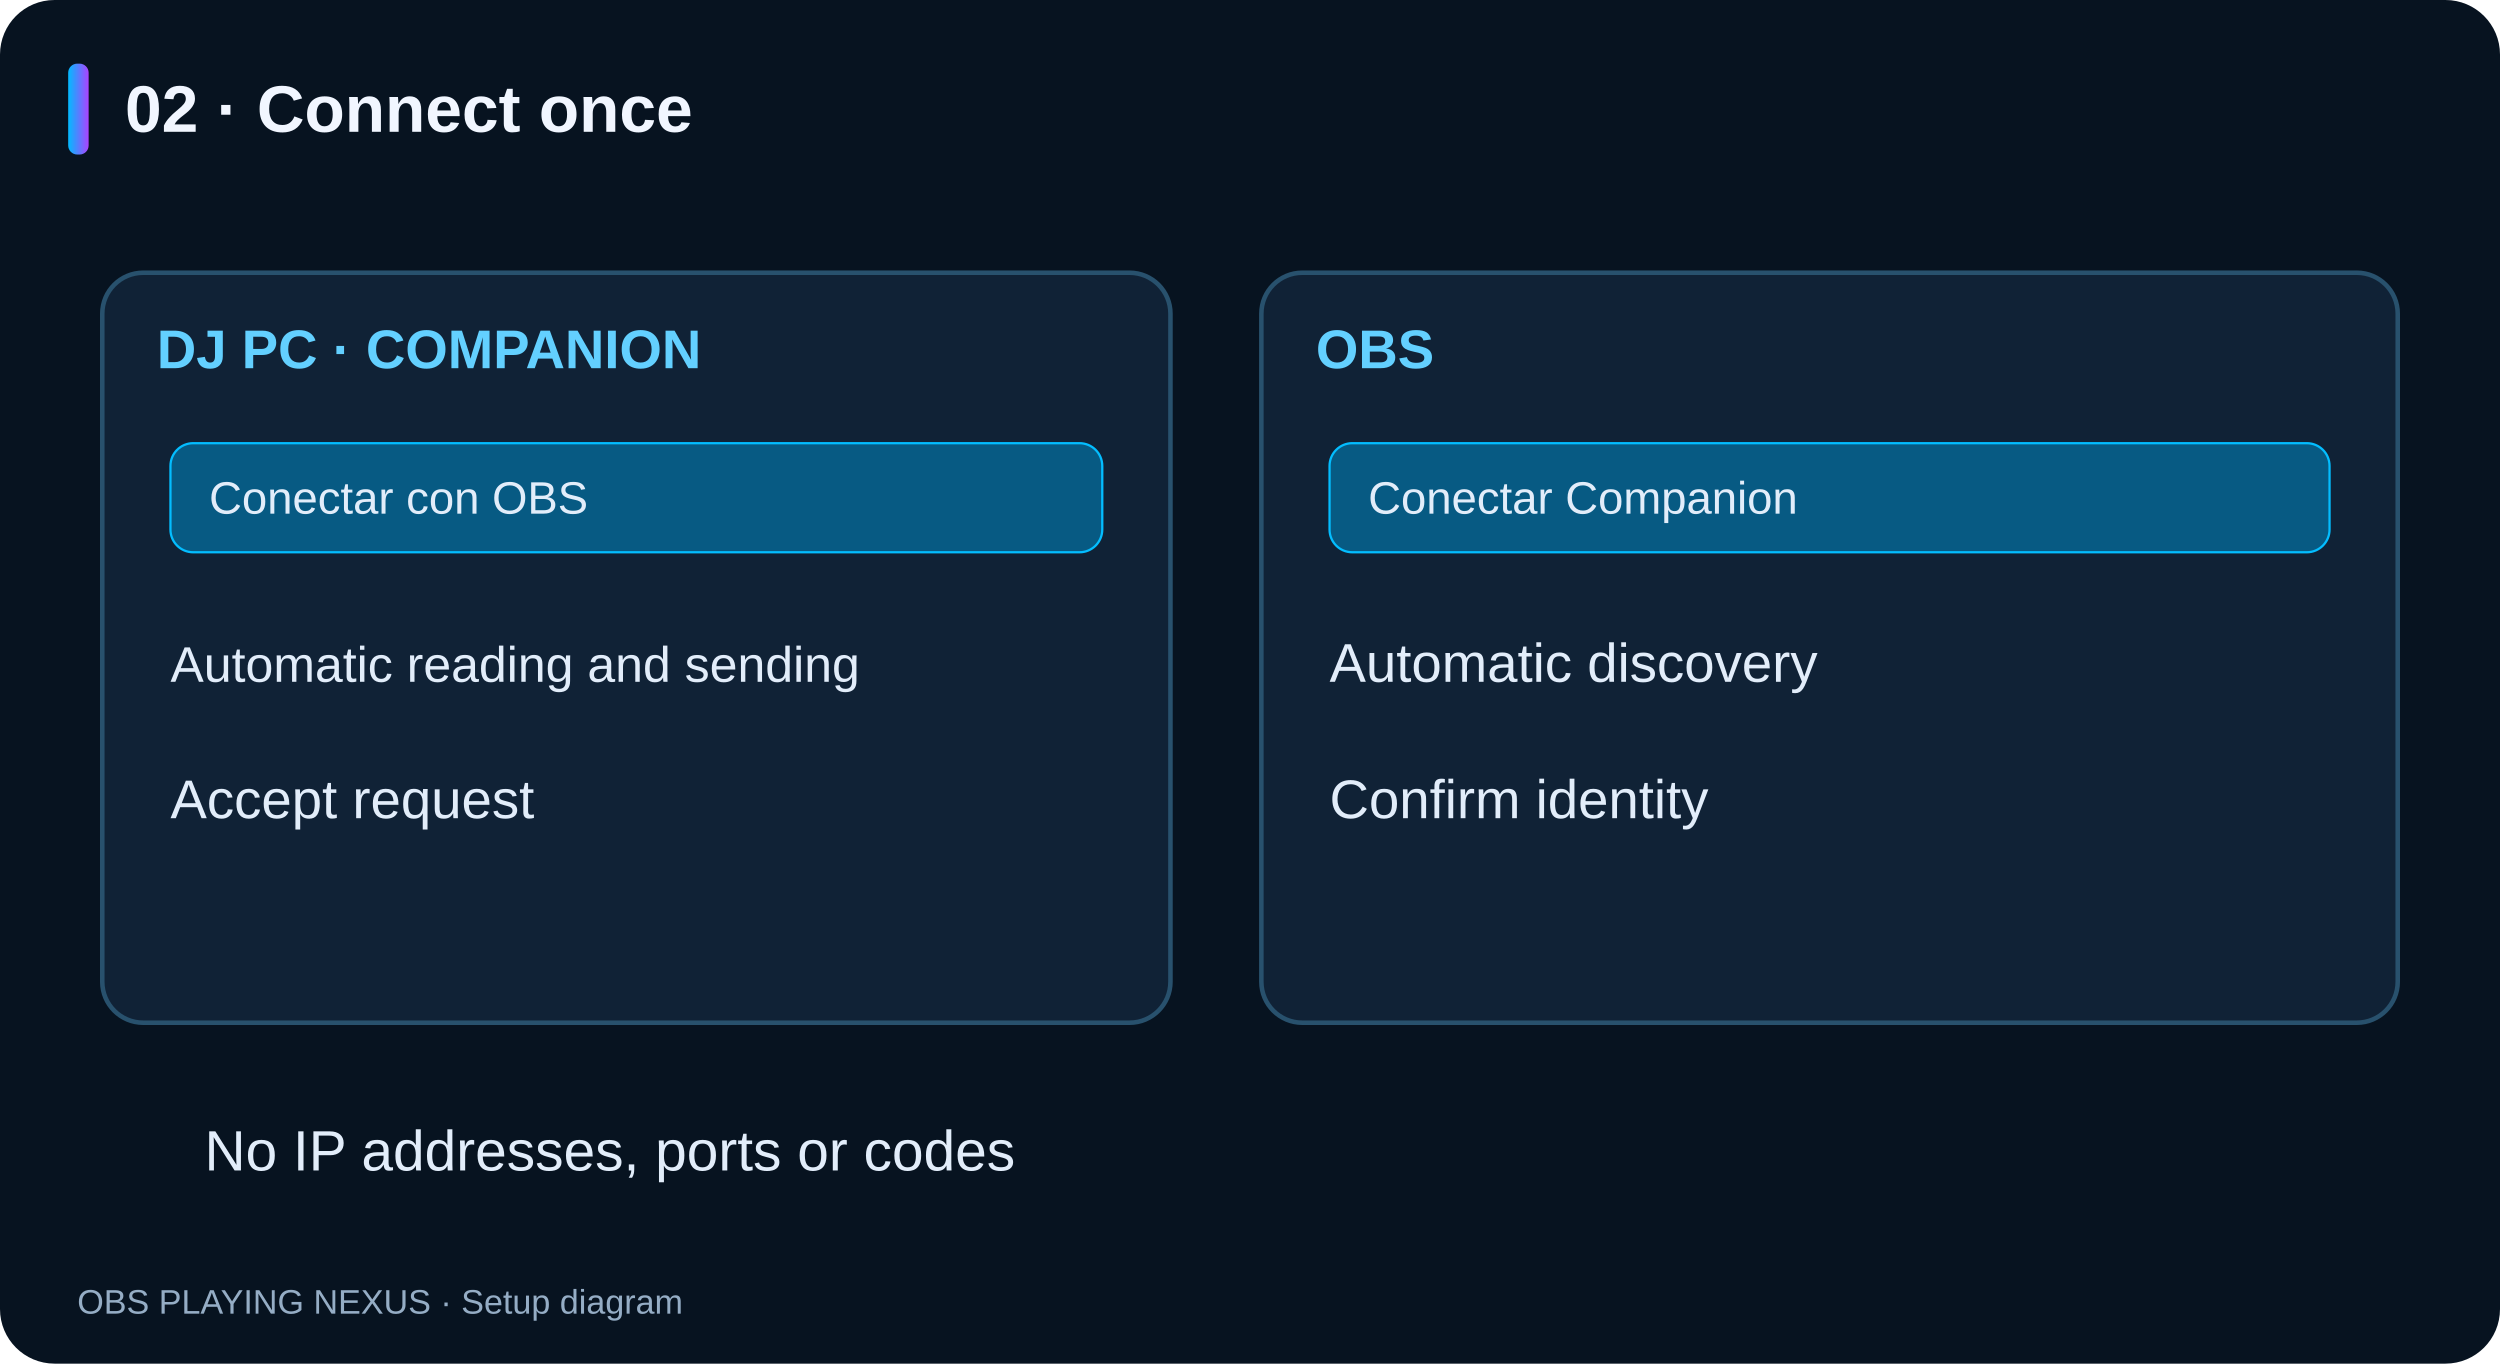
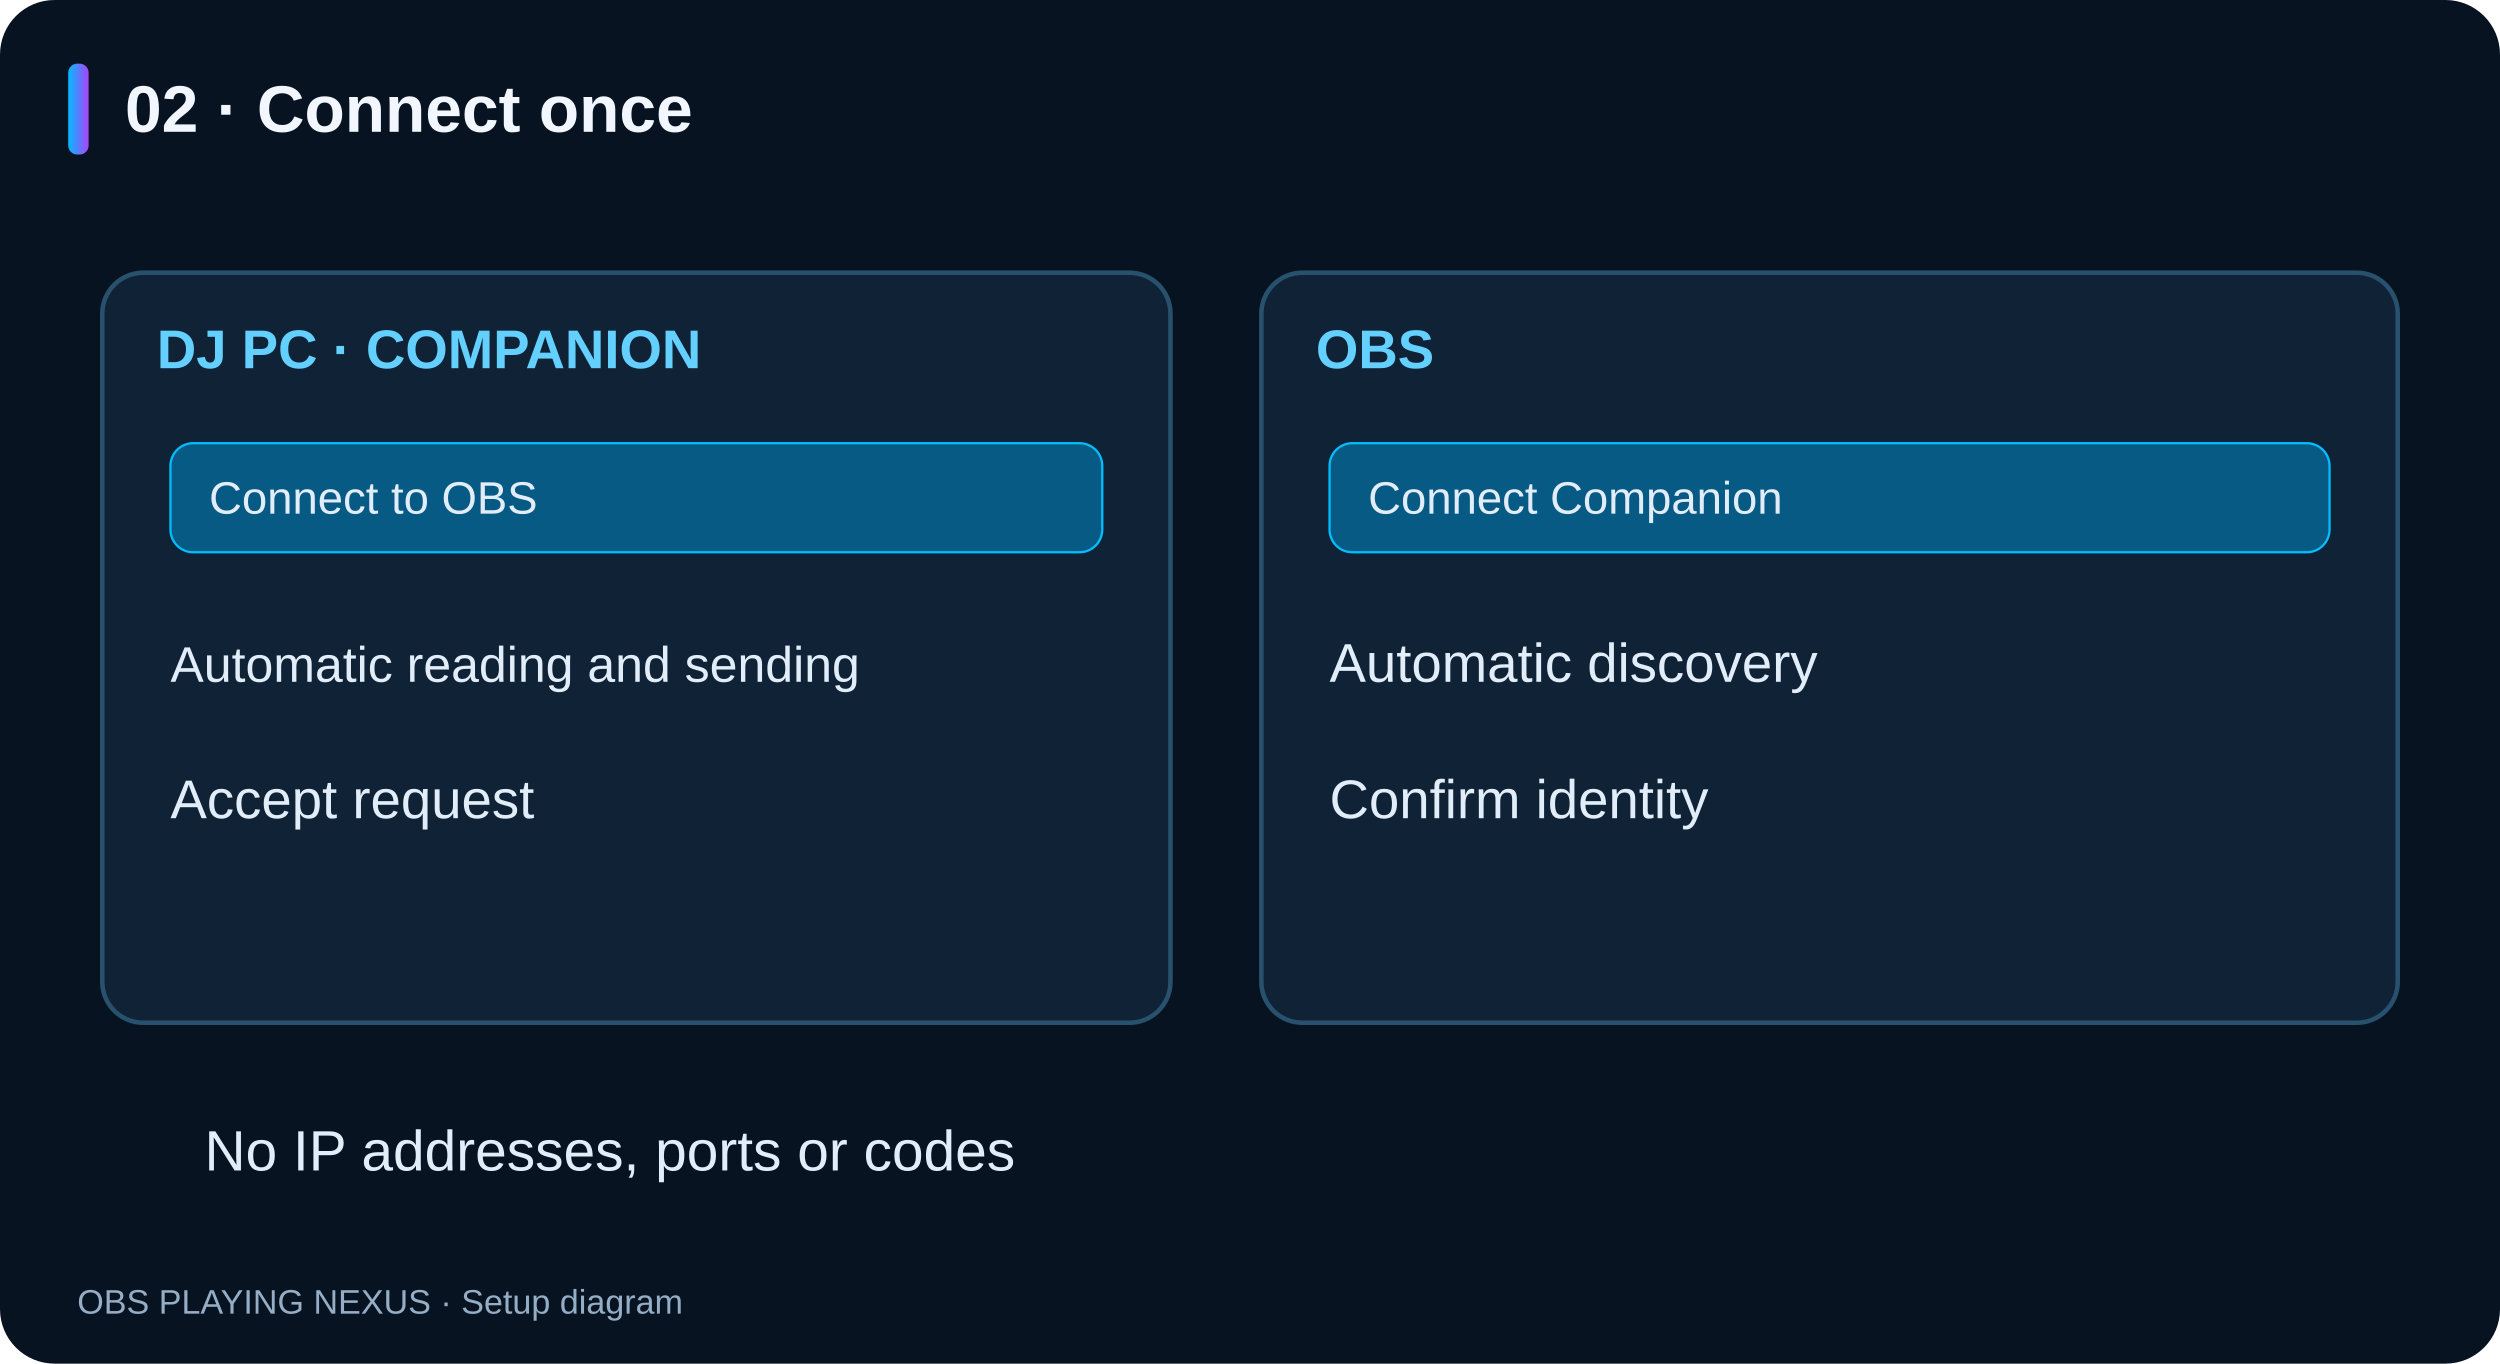
<svg xmlns="http://www.w3.org/2000/svg" width="1100" height="600" viewBox="0 0 1100 600">
  <rect width="1100" height="600" rx="24" fill="#071320" />
  <defs>
    <linearGradient id="neon">
      <stop stop-color="#02baff" />
      <stop offset="1" stop-color="#ab43ff" />
    </linearGradient>
  </defs>
  <rect x="30" y="28" width="9" height="40" rx="4" fill="url(#neon)" />
  <g font-family="Segoe UI,Arial,sans-serif" fill="#f1f6ff">
    <text x="55" y="58" font-size="29" font-weight="700">02 · Connect once</text>
    <rect x="45" y="120" width="470" height="330" rx="18" fill="#102236" stroke="#28516d" stroke-width="2" />
    <text x="69" y="162" font-size="24" font-weight="700" fill="#63d0ff">DJ PC · COMPANION</text>
    <rect x="75" y="195" width="410" height="48" rx="10" fill="#075a83" stroke="#03bdff" />
-     <text x="92" y="226" font-size="20" fill="#e2edfa">Conectar con OBS</text>
+     <text x="92" y="226" font-size="20" fill="#e2edfa">Connect to OBS</text>
    <text x="75" y="300" font-size="22" fill="#e2edfa">Automatic reading and sending</text>
    <text x="75" y="360" font-size="24" fill="#e2edfa">Accept request</text>
    <rect x="555" y="120" width="500" height="330" rx="18" fill="#102236" stroke="#28516d" stroke-width="2" />
    <text x="579" y="162" font-size="24" font-weight="700" fill="#63d0ff">OBS</text>
    <rect x="585" y="195" width="440" height="48" rx="10" fill="#075a83" stroke="#03bdff" />
-     <text x="602" y="226" font-size="20" fill="#e2edfa">Conectar Companion</text>
+     <text x="602" y="226" font-size="20" fill="#e2edfa">Connect Companion</text>
    <text x="585" y="300" font-size="24" fill="#e2edfa">Automatic discovery</text>
    <text x="585" y="360" font-size="24" fill="#e2edfa">Confirm identity</text>
    <text x="90" y="515" font-size="25" fill="#e2edfa">No IP addresses, ports or codes</text>
    <text x="34" y="578" font-size="15" fill="#95adc5">OBS PLAYING NEXUS · Setup diagram</text>
  </g>
</svg>
